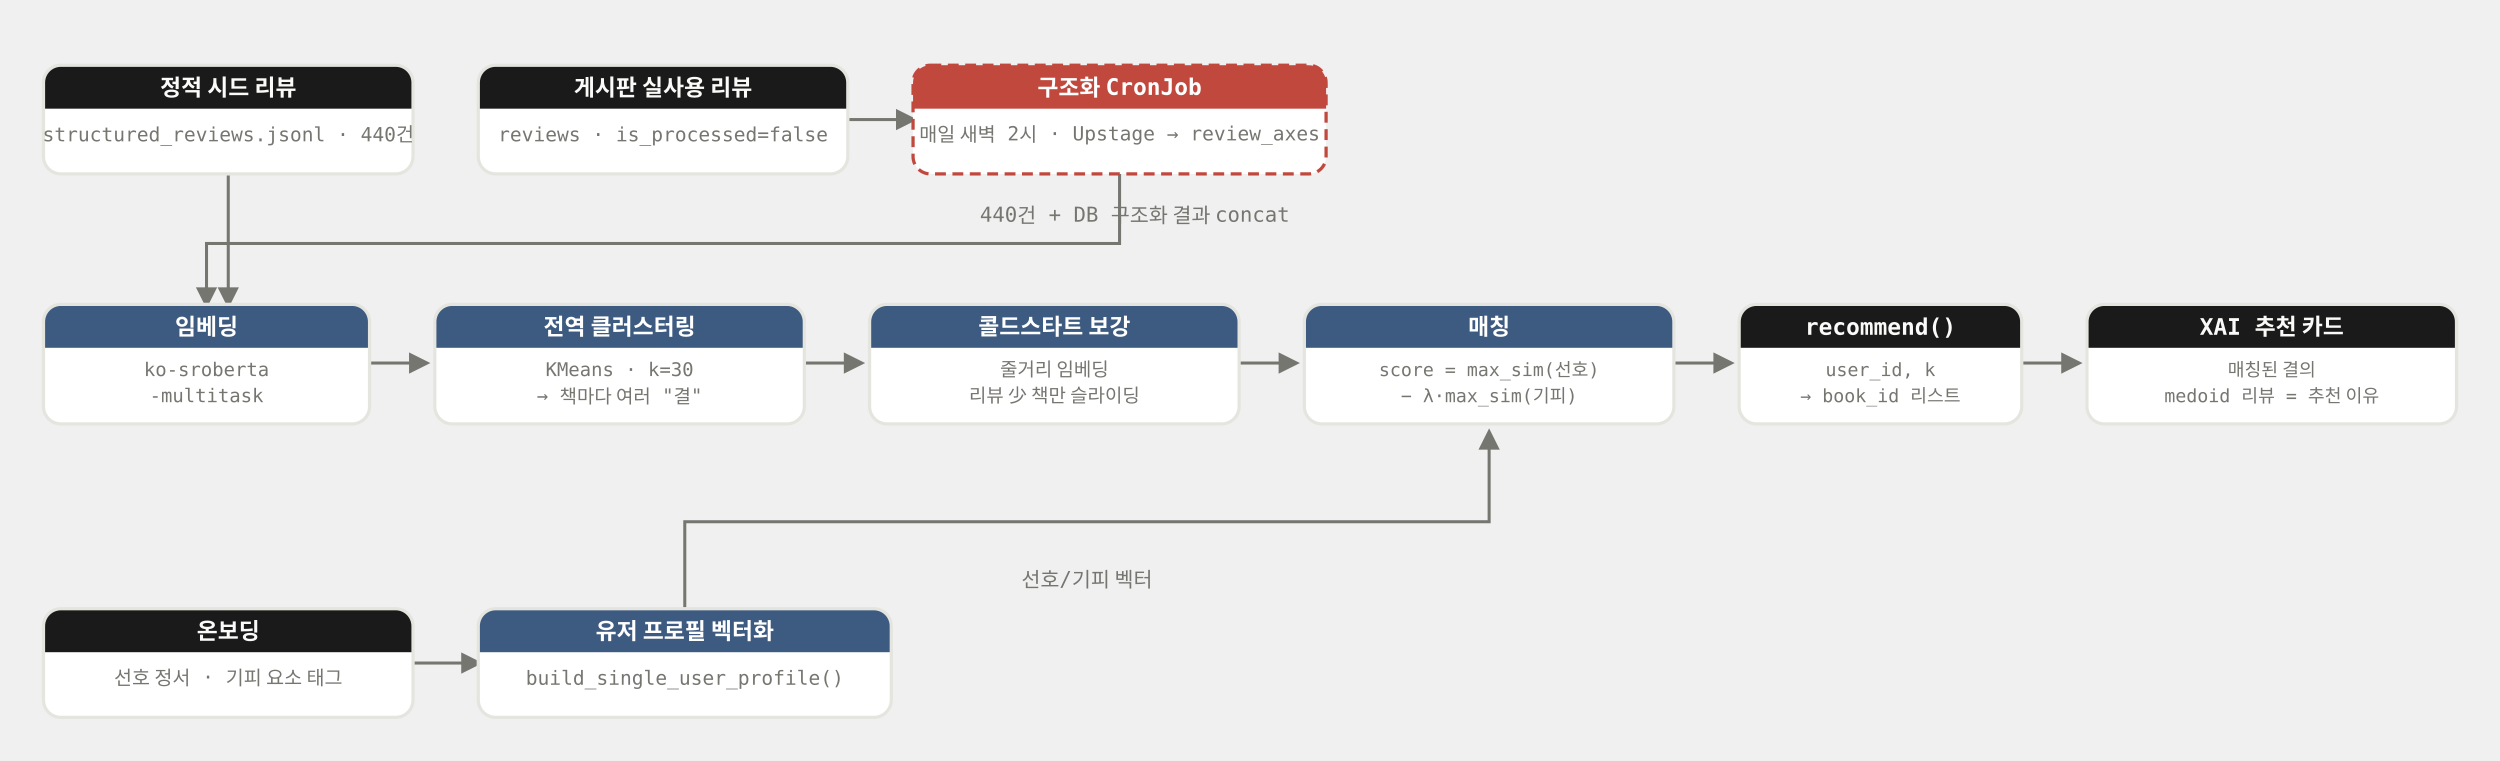
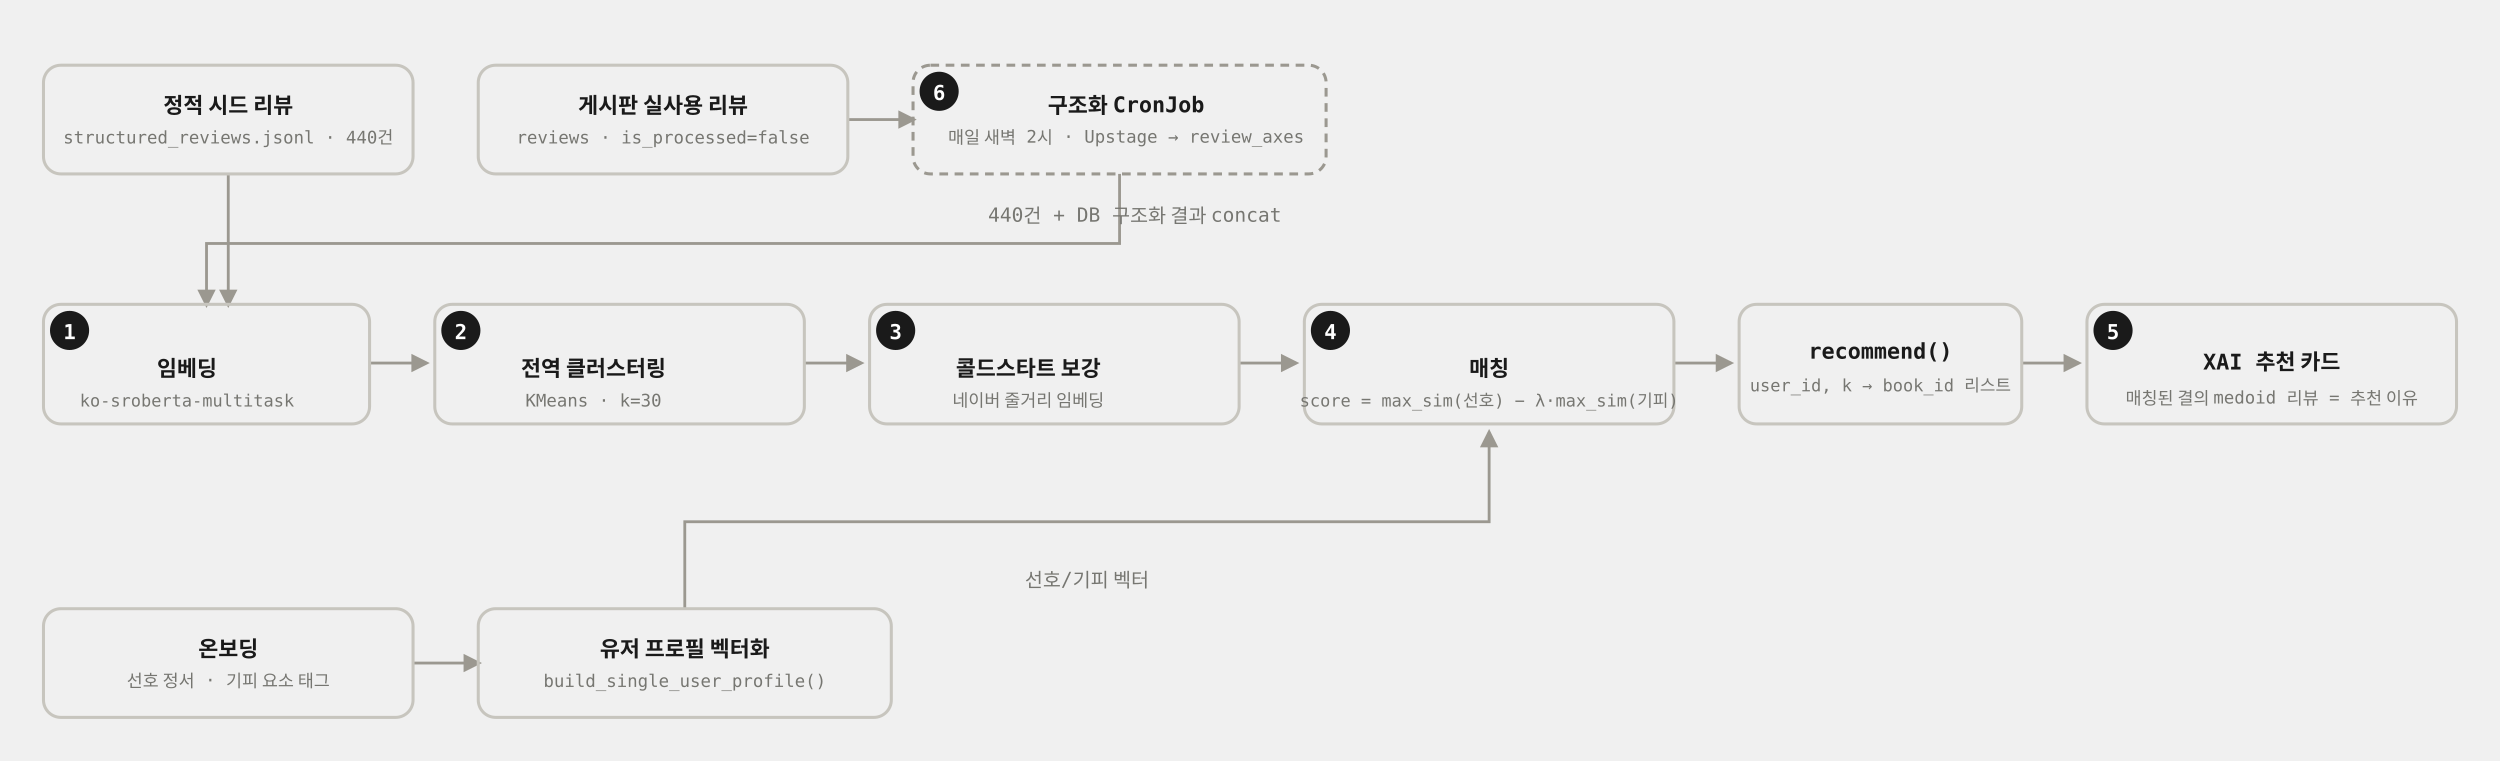
- <svg xmlns="http://www.w3.org/2000/svg" viewBox="0 0 1150 350" role="img" aria-label="정적 시드 리뷰 440건과, 게시판에 실사용자가 쓴 리뷰가 매일 새벽 2시 CronJob으로 구조화된 결과가 합쳐져 임베딩되고, KMeans로 전역 클러스터링된 뒤 콜드스타트로 보강된다. 온보딩에서 만든 유저 프로필 벡터와 이 책 아이덴티티를 max-similarity로 매칭해 recommend()가 book_id 리스트를 반환하고, 매칭에 쓰인 결의 원문 리뷰가 그대로 XAI 추천 카드의 이유가 된다.">
+ <svg xmlns="http://www.w3.org/2000/svg" viewBox="0 0 1150 350" role="img" aria-label="정적 시드 리뷰 440건과, 게시판에 실사용자가 쓴 리뷰가 매일 새벽 2시 CronJob으로 구조화된 결과(6)가 합쳐져 임베딩(1)되고, KMeans로 전역 클러스터링(2)된 뒤 콜드스타트로 보강(3)된다. 온보딩에서 만든 유저 프로필 벡터와 이 책 아이덴티티를 매칭(4)해 recommend()가 book_id 리스트를 반환하고, 매칭에 쓰인 결의 원문 리뷰가 그대로 XAI 추천 카드의 이유(5)가 된다.">
  <defs>
-     <marker id="pipeArrow" viewBox="0 0 10 10" refX="8" refY="5" markerWidth="7" markerHeight="7" orient="auto-start-reverse">
+     <marker id="pipeArrow2" viewBox="0 0 10 10" refX="8" refY="5" markerWidth="6.5" markerHeight="6.5" orient="auto-start-reverse">
      <path d="M0,0 L10,5 L0,10 z" class="arrow-fill" />
    </marker>
  </defs>
  <style>
    text { font-family: 'IBM Plex Mono', 'D2Coding', ui-monospace, monospace; }
-     .card-ink { fill: #1a1a1a; }
-     .card-accent { fill: #3d5a80; }
    .card-body { fill: #ffffff; }
-     .card-line { stroke: #e5e5e0; }
-     .card-accent-line { stroke: #3d5a80; }
-     .label-on-dark { fill: #fafaf8; }
-     .label-on-accent { fill: #ffffff; }
+     .box-border { stroke: #c7c5be; fill: none; }
+     .box-border-dashed { stroke: #9b9890; fill: none; stroke-dasharray: 4 3; }
+     .label-title { fill: #1a1a1a; }
    .label-muted { fill: #767671; }
-     .edge { stroke: #767671; fill: none; }
+     .edge { stroke: #9b9890; fill: none; }
    .edge-label { fill: #767671; }
-     .arrow-fill { fill: #767671; }
-     .cron-head { fill: #c1483d; }
-     .cron-border { stroke: #c1483d; }
+     .arrow-fill { fill: #9b9890; }
+     .step-badge { fill: #1a1a1a; }
+     .step-badge-text { fill: #ffffff; }
    @media (prefers-color-scheme: dark) {
-       .card-ink { fill: #ede9e2; }
-       .card-accent { fill: #7fa2c9; }
      .card-body { fill: #202226; }
-       .card-line { stroke: #34363a; }
-       .card-accent-line { stroke: #7fa2c9; }
-       .label-on-dark { fill: #17181a; }
-       .label-on-accent { fill: #10161d; }
+       .box-border { stroke: #43423d; }
+       .box-border-dashed { stroke: #55534c; }
+       .label-title { fill: #ede9e2; }
      .label-muted { fill: #9b9890; }
-       .edge { stroke: #9b9890; }
+       .edge { stroke: #6d6b64; }
      .edge-label { fill: #9b9890; }
-       .arrow-fill { fill: #9b9890; }
-       .cron-head { fill: #e0796d; }
-       .cron-border { stroke: #e0796d; }
+       .arrow-fill { fill: #6d6b64; }
+       .step-badge { fill: #ede9e2; }
+       .step-badge-text { fill: #17181a; }
    }
  </style>
-   <g class="edge" stroke-width="1.4">
-     <path d="M105,80 L105,140" marker-end="url(#pipeArrow)" />
-     <path d="M390,55 L420,55" marker-end="url(#pipeArrow)" />
-     <path d="M515,80 L515,112 L95,112 L95,140" marker-end="url(#pipeArrow)" />
-     <path d="M170,167 L196,167" marker-end="url(#pipeArrow)" />
-     <path d="M370,167 L396,167" marker-end="url(#pipeArrow)" />
-     <path d="M570,167 L596,167" marker-end="url(#pipeArrow)" />
-     <path d="M770,167 L796,167" marker-end="url(#pipeArrow)" />
-     <path d="M930,167 L956,167" marker-end="url(#pipeArrow)" />
-     <path d="M190,305 L220,305" marker-end="url(#pipeArrow)" />
-     <path d="M315,280 L315,240 L685,240 L685,199" marker-end="url(#pipeArrow)" />
+   <g class="edge" stroke-width="1.3">
+     <path d="M105,80 L105,140" marker-end="url(#pipeArrow2)" />
+     <path d="M390,55 L420,55" marker-end="url(#pipeArrow2)" />
+     <path d="M515,80 L515,112 L95,112 L95,140" marker-end="url(#pipeArrow2)" />
+     <path d="M170,167 L196,167" marker-end="url(#pipeArrow2)" />
+     <path d="M370,167 L396,167" marker-end="url(#pipeArrow2)" />
+     <path d="M570,167 L596,167" marker-end="url(#pipeArrow2)" />
+     <path d="M770,167 L796,167" marker-end="url(#pipeArrow2)" />
+     <path d="M930,167 L956,167" marker-end="url(#pipeArrow2)" />
+     <path d="M190,305 L220,305" marker-end="url(#pipeArrow2)" />
+     <path d="M315,280 L315,240 L685,240 L685,199" marker-end="url(#pipeArrow2)" />
  </g>
-   <g font-size="9.5px" class="edge-label">
+   <g font-size="9px" class="edge-label">
    <text x="522" y="102" text-anchor="middle">440건 + DB 구조화 결과 concat</text>
    <text x="500" y="270" text-anchor="middle">선호/기피 벡터</text>
  </g>
  <g font-weight="600">
-     <rect x="20" y="30" width="170" height="50" rx="8" class="card-body" />
-     <path d="M20,38 a8,8 0 0 1 8,-8 h154 a8,8 0 0 1 8,8 v12 h-170 z" class="card-ink" />
-     <rect x="20" y="30" width="170" height="50" rx="8" class="card-line" fill="none" stroke-width="1.5" />
-     <text x="105" y="44" text-anchor="middle" font-size="10.5" class="label-on-dark">정적 시드 리뷰</text>
-     <text x="105" y="65" text-anchor="middle" font-size="9" font-weight="400" class="label-muted">structured_reviews.jsonl · 440건</text>
-     <rect x="220" y="30" width="170" height="50" rx="8" class="card-body" />
-     <path d="M220,38 a8,8 0 0 1 8,-8 h154 a8,8 0 0 1 8,8 v12 h-170 z" class="card-ink" />
-     <rect x="220" y="30" width="170" height="50" rx="8" class="card-line" fill="none" stroke-width="1.5" />
-     <text x="305" y="44" text-anchor="middle" font-size="10.5" class="label-on-dark">게시판 실사용 리뷰</text>
-     <text x="305" y="65" text-anchor="middle" font-size="9" font-weight="400" class="label-muted">reviews · is_processed=false</text>
-     <rect x="420" y="30" width="190" height="50" rx="8" class="card-body" />
-     <path d="M420,38 a8,8 0 0 1 8,-8 h174 a8,8 0 0 1 8,8 v12 h-190 z" class="cron-head" />
-     <rect x="420" y="30" width="190" height="50" rx="8" fill="none" class="cron-border" stroke-width="1.5" stroke-dasharray="5 3" />
-     <text x="515" y="44" text-anchor="middle" font-size="10.5" class="label-on-accent">구조화 CronJob</text>
-     <text x="515" y="65" text-anchor="middle" font-size="9" font-weight="400" class="label-muted">매일 새벽 2시 · Upstage → review_axes</text>
-     <rect x="20" y="140" width="150" height="55" rx="8" class="card-body" />
-     <path d="M20,148 a8,8 0 0 1 8,-8 h134 a8,8 0 0 1 8,8 v12 h-150 z" class="card-accent" />
-     <rect x="20" y="140" width="150" height="55" rx="8" class="card-line" fill="none" stroke-width="1.5" />
-     <text x="95" y="154" text-anchor="middle" font-size="10.5" class="label-on-accent">임베딩</text>
-     <text x="95" y="173" text-anchor="middle" font-size="8.7" font-weight="400" class="label-muted">ko-sroberta</text>
-     <text x="95" y="185" text-anchor="middle" font-size="8.7" font-weight="400" class="label-muted">-multitask</text>
-     <rect x="200" y="140" width="170" height="55" rx="8" class="card-body" />
-     <path d="M200,148 a8,8 0 0 1 8,-8 h154 a8,8 0 0 1 8,8 v12 h-170 z" class="card-accent" />
-     <rect x="200" y="140" width="170" height="55" rx="8" class="card-line" fill="none" stroke-width="1.5" />
-     <text x="285" y="154" text-anchor="middle" font-size="10.5" class="label-on-accent">전역 클러스터링</text>
-     <text x="285" y="173" text-anchor="middle" font-size="8.7" font-weight="400" class="label-muted">KMeans · k=30</text>
-     <text x="285" y="185" text-anchor="middle" font-size="8.7" font-weight="400" class="label-muted">→ 책마다 여러 "결"</text>
-     <rect x="400" y="140" width="170" height="55" rx="8" class="card-body" />
-     <path d="M400,148 a8,8 0 0 1 8,-8 h154 a8,8 0 0 1 8,8 v12 h-170 z" class="card-accent" />
-     <rect x="400" y="140" width="170" height="55" rx="8" class="card-line" fill="none" stroke-width="1.5" />
-     <text x="485" y="154" text-anchor="middle" font-size="10.5" class="label-on-accent">콜드스타트 보강</text>
-     <text x="485" y="173" text-anchor="middle" font-size="8.7" font-weight="400" class="label-muted">줄거리 임베딩</text>
-     <text x="485" y="185" text-anchor="middle" font-size="8.7" font-weight="400" class="label-muted">리뷰 少 책만 슬라이딩</text>
-     <rect x="600" y="140" width="170" height="55" rx="8" class="card-body" />
-     <path d="M600,148 a8,8 0 0 1 8,-8 h154 a8,8 0 0 1 8,8 v12 h-170 z" class="card-accent" />
-     <rect x="600" y="140" width="170" height="55" rx="8" class="card-line" fill="none" stroke-width="1.5" />
-     <text x="685" y="154" text-anchor="middle" font-size="10.5" class="label-on-accent">매칭</text>
-     <text x="685" y="173" text-anchor="middle" font-size="8.4" font-weight="400" class="label-muted">score = max_sim(선호)</text>
-     <text x="685" y="185" text-anchor="middle" font-size="8.4" font-weight="400" class="label-muted">− λ·max_sim(기피)</text>
-     <rect x="800" y="140" width="130" height="55" rx="8" class="card-body" />
-     <path d="M800,148 a8,8 0 0 1 8,-8 h114 a8,8 0 0 1 8,8 v12 h-130 z" class="card-ink" />
-     <rect x="800" y="140" width="130" height="55" rx="8" class="card-line" fill="none" stroke-width="1.5" />
-     <text x="865" y="154" text-anchor="middle" font-size="10.5" class="label-on-dark">recommend()</text>
-     <text x="865" y="173" text-anchor="middle" font-size="8.4" font-weight="400" class="label-muted">user_id, k</text>
-     <text x="865" y="185" text-anchor="middle" font-size="8.4" font-weight="400" class="label-muted">→ book_id 리스트</text>
-     <rect x="960" y="140" width="170" height="55" rx="8" class="card-body" />
-     <path d="M960,148 a8,8 0 0 1 8,-8 h154 a8,8 0 0 1 8,8 v12 h-170 z" class="card-ink" />
-     <rect x="960" y="140" width="170" height="55" rx="8" class="card-line" fill="none" stroke-width="1.5" />
-     <text x="1045" y="154" text-anchor="middle" font-size="10.5" class="label-on-dark">XAI 추천 카드</text>
-     <text x="1045" y="173" text-anchor="middle" font-size="8.4" font-weight="400" class="label-muted">매칭된 결의</text>
-     <text x="1045" y="185" text-anchor="middle" font-size="8.4" font-weight="400" class="label-muted">medoid 리뷰 = 추천 이유</text>
-     <rect x="20" y="280" width="170" height="50" rx="8" class="card-body" />
-     <path d="M20,288 a8,8 0 0 1 8,-8 h154 a8,8 0 0 1 8,8 v12 h-170 z" class="card-ink" />
-     <rect x="20" y="280" width="170" height="50" rx="8" class="card-line" fill="none" stroke-width="1.5" />
-     <text x="105" y="294" text-anchor="middle" font-size="10.5" class="label-on-dark">온보딩</text>
-     <text x="105" y="315" text-anchor="middle" font-size="9" font-weight="400" class="label-muted">선호 정서 · 기피 요소 태그</text>
-     <rect x="220" y="280" width="190" height="50" rx="8" class="card-body" />
-     <path d="M220,288 a8,8 0 0 1 8,-8 h174 a8,8 0 0 1 8,8 v12 h-190 z" class="card-accent" />
-     <rect x="220" y="280" width="190" height="50" rx="8" class="card-line" fill="none" stroke-width="1.5" />
-     <text x="315" y="294" text-anchor="middle" font-size="10.5" class="label-on-accent">유저 프로필 벡터화</text>
-     <text x="315" y="315" text-anchor="middle" font-size="9" font-weight="400" class="label-muted">build_single_user_profile()</text>
+     <rect x="20" y="30" width="170" height="50" rx="8" class="card-body box-border" stroke-width="1.4" />
+     <text x="105" y="52" text-anchor="middle" font-size="10" class="label-title">정적 시드 리뷰</text>
+     <text x="105" y="66" text-anchor="middle" font-size="8" font-weight="400" class="label-muted">structured_reviews.jsonl · 440건</text>
+     <rect x="220" y="30" width="170" height="50" rx="8" class="card-body box-border" stroke-width="1.4" />
+     <text x="305" y="52" text-anchor="middle" font-size="10" class="label-title">게시판 실사용 리뷰</text>
+     <text x="305" y="66" text-anchor="middle" font-size="8" font-weight="400" class="label-muted">reviews · is_processed=false</text>
+     <rect x="420" y="30" width="190" height="50" rx="8" class="card-body box-border-dashed" stroke-width="1.4" />
+     <circle cx="432" cy="42" r="9" class="step-badge" />
+     <text x="432" y="46" text-anchor="middle" font-size="9.5" font-weight="700" class="step-badge-text">6</text>
+     <text x="518" y="52" text-anchor="middle" font-size="10" class="label-title">구조화 CronJob</text>
+     <text x="518" y="66" text-anchor="middle" font-size="8" font-weight="400" class="label-muted">매일 새벽 2시 · Upstage → review_axes</text>
+     <rect x="20" y="140" width="150" height="55" rx="8" class="card-body box-border" stroke-width="1.4" />
+     <circle cx="32" cy="152" r="9" class="step-badge" />
+     <text x="32" y="156" text-anchor="middle" font-size="9.5" font-weight="700" class="step-badge-text">1</text>
+     <text x="86" y="173" text-anchor="middle" font-size="10" class="label-title">임베딩</text>
+     <text x="86" y="187" text-anchor="middle" font-size="7.8" font-weight="400" class="label-muted">ko-sroberta-multitask</text>
+     <rect x="200" y="140" width="170" height="55" rx="8" class="card-body box-border" stroke-width="1.4" />
+     <circle cx="212" cy="152" r="9" class="step-badge" />
+     <text x="212" y="156" text-anchor="middle" font-size="9.5" font-weight="700" class="step-badge-text">2</text>
+     <text x="273" y="173" text-anchor="middle" font-size="10" class="label-title">전역 클러스터링</text>
+     <text x="273" y="187" text-anchor="middle" font-size="8" font-weight="400" class="label-muted">KMeans · k=30</text>
+     <rect x="400" y="140" width="170" height="55" rx="8" class="card-body box-border" stroke-width="1.4" />
+     <circle cx="412" cy="152" r="9" class="step-badge" />
+     <text x="412" y="156" text-anchor="middle" font-size="9.5" font-weight="700" class="step-badge-text">3</text>
+     <text x="473" y="173" text-anchor="middle" font-size="10" class="label-title">콜드스타트 보강</text>
+     <text x="473" y="187" text-anchor="middle" font-size="8" font-weight="400" class="label-muted">네이버 줄거리 임베딩</text>
+     <rect x="600" y="140" width="170" height="55" rx="8" class="card-body box-border" stroke-width="1.4" />
+     <circle cx="612" cy="152" r="9" class="step-badge" />
+     <text x="612" y="156" text-anchor="middle" font-size="9.5" font-weight="700" class="step-badge-text">4</text>
+     <text x="685" y="173" text-anchor="middle" font-size="10" class="label-title">매칭</text>
+     <text x="685" y="187" text-anchor="middle" font-size="7.8" font-weight="400" class="label-muted">score = max_sim(선호) − λ·max_sim(기피)</text>
+     <rect x="800" y="140" width="130" height="55" rx="8" class="card-body box-border" stroke-width="1.4" />
+     <text x="865" y="165" text-anchor="middle" font-size="10" class="label-title">recommend()</text>
+     <text x="865" y="180" text-anchor="middle" font-size="7.8" font-weight="400" class="label-muted">user_id, k → book_id 리스트</text>
+     <rect x="960" y="140" width="170" height="55" rx="8" class="card-body box-border" stroke-width="1.4" />
+     <circle cx="972" cy="152" r="9" class="step-badge" />
+     <text x="972" y="156" text-anchor="middle" font-size="9.5" font-weight="700" class="step-badge-text">5</text>
+     <text x="1045" y="170" text-anchor="middle" font-size="10" class="label-title">XAI 추천 카드</text>
+     <text x="1045" y="186" text-anchor="middle" font-size="8" font-weight="400" class="label-muted">매칭된 결의 medoid 리뷰 = 추천 이유</text>
+     <rect x="20" y="280" width="170" height="50" rx="8" class="card-body box-border" stroke-width="1.4" />
+     <text x="105" y="302" text-anchor="middle" font-size="10" class="label-title">온보딩</text>
+     <text x="105" y="316" text-anchor="middle" font-size="8" font-weight="400" class="label-muted">선호 정서 · 기피 요소 태그</text>
+     <rect x="220" y="280" width="190" height="50" rx="8" class="card-body box-border" stroke-width="1.4" />
+     <text x="315" y="302" text-anchor="middle" font-size="10" class="label-title">유저 프로필 벡터화</text>
+     <text x="315" y="316" text-anchor="middle" font-size="8" font-weight="400" class="label-muted">build_single_user_profile()</text>
  </g>
</svg>
